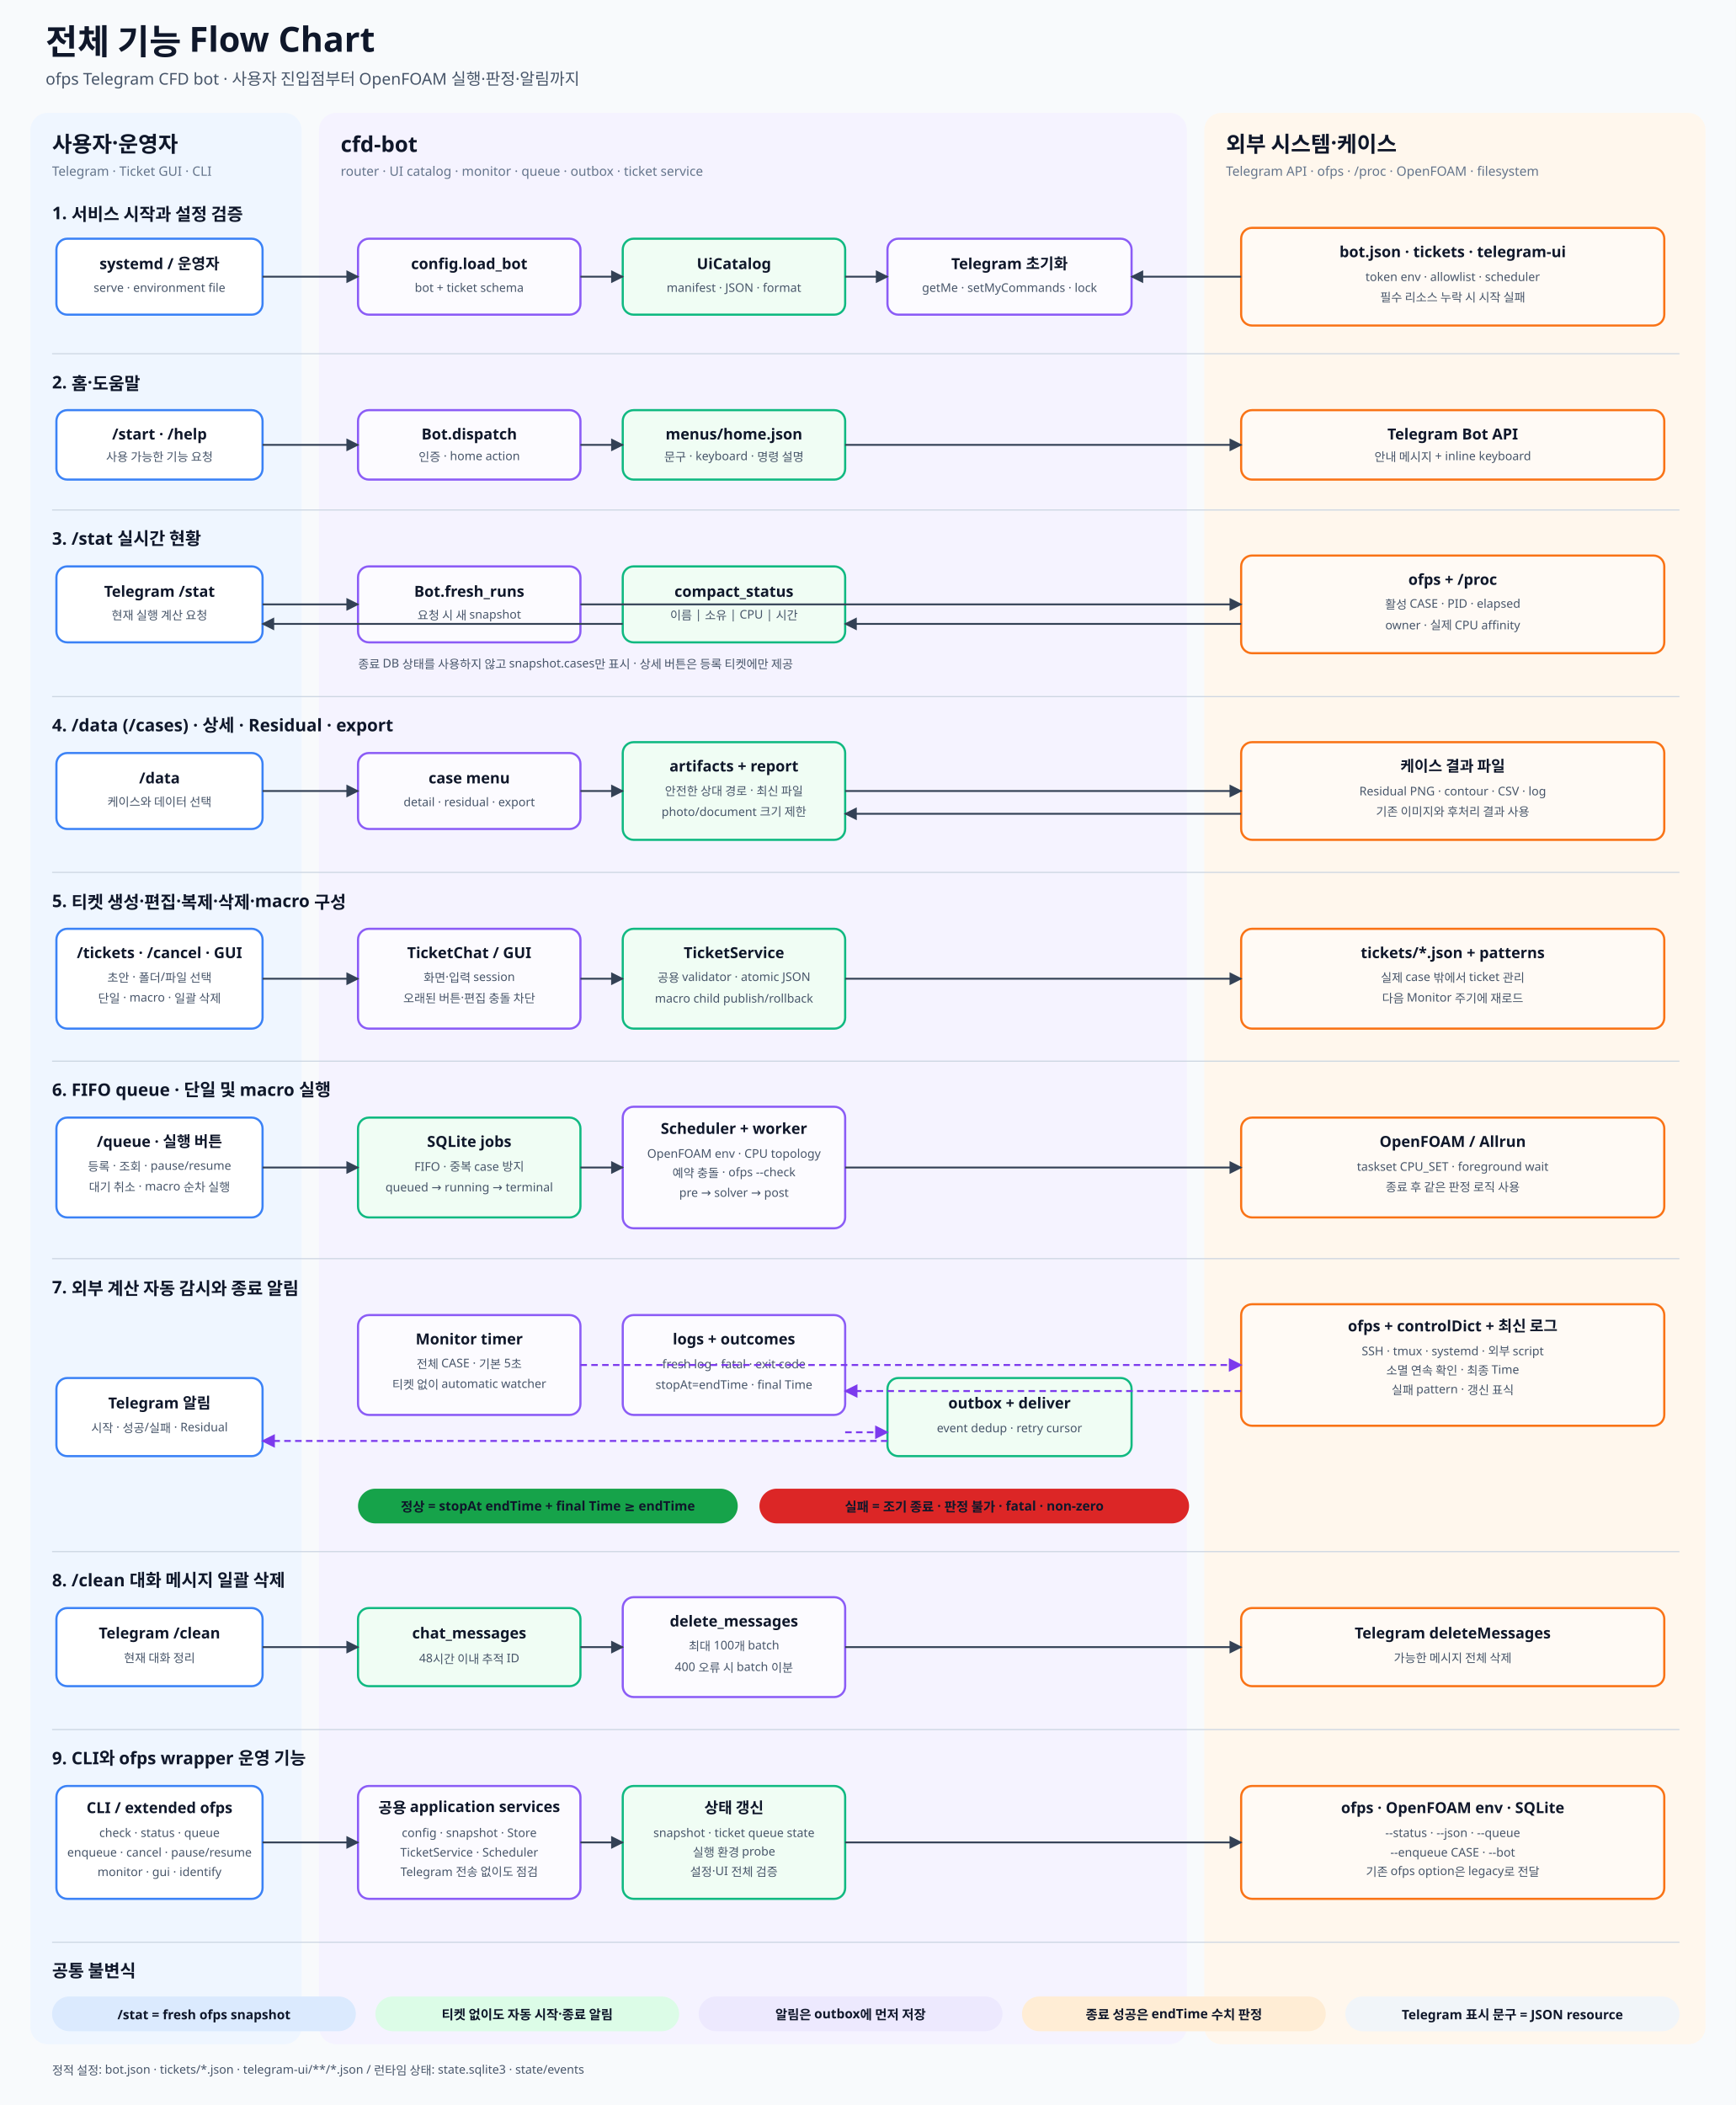
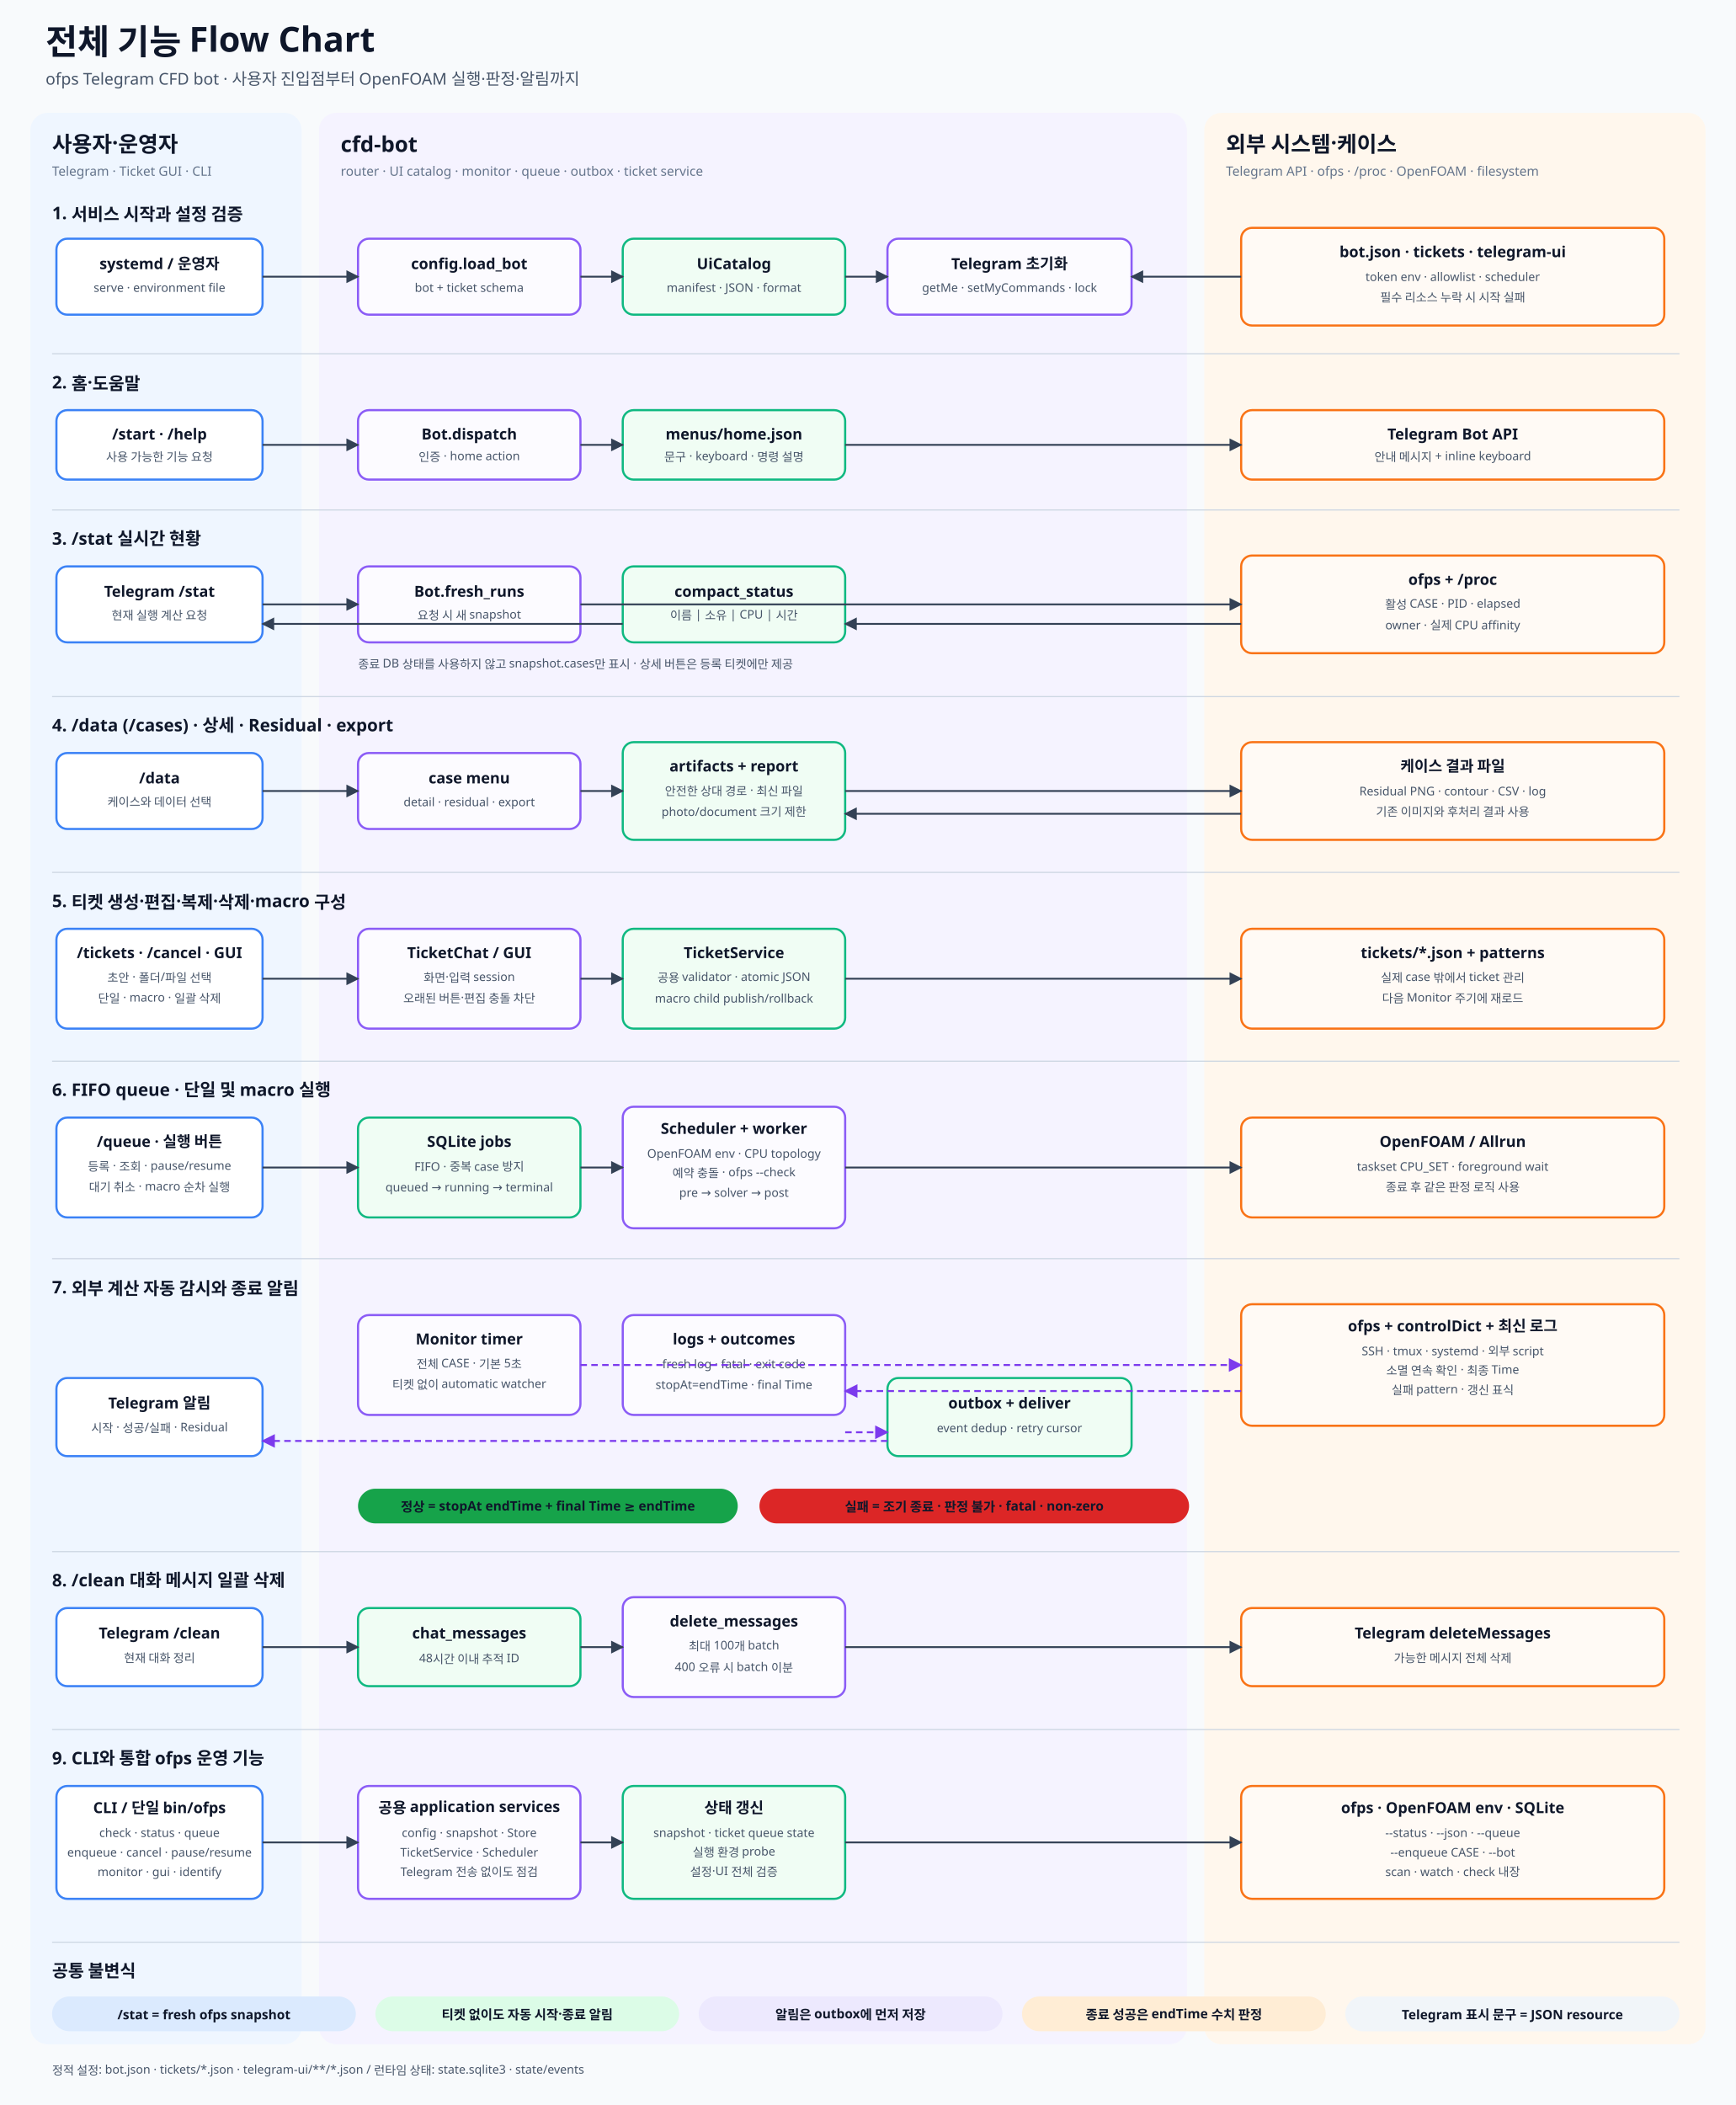
<svg xmlns="http://www.w3.org/2000/svg" width="1600" height="1940" viewBox="0 0 1600 1940" role="img" aria-labelledby="title desc">
  <defs>
    <marker id="arrow" viewBox="0 0 10 10" refX="9" refY="5" markerWidth="7" markerHeight="7" orient="auto-start-reverse">
      <path d="M0 0L10 5L0 10Z" fill="#334155" />
    </marker>
    <marker id="purple" viewBox="0 0 10 10" refX="9" refY="5" markerWidth="7" markerHeight="7" orient="auto-start-reverse">
      <path d="M0 0L10 5L0 10Z" fill="#7c3aed" />
    </marker>
    <filter id="shadow" x="-10%" y="-20%" width="120%" height="150%">
      <feDropShadow dx="0" dy="2" stdDeviation="3" flood-color="#0f172a" flood-opacity="0.1" />
    </filter>
    <style>
      text { font-family: "Noto Sans KR", "Apple SD Gothic Neo", "Malgun Gothic", sans-serif; fill: #0f172a; }
      .title { font-size: 32px; font-weight: 700; }
      .subtitle { font-size: 15px; fill: #475569; }
      .lane-title { font-size: 20px; font-weight: 700; }
      .lane-sub { font-size: 12px; fill: #64748b; }
      .flow-title { font-size: 16px; font-weight: 700; }
      .card-title { font-size: 14px; font-weight: 700; text-anchor: middle; }
      .card-sub { font-size: 11px; fill: #475569; text-anchor: middle; }
      .small { font-size: 11px; fill: #475569; }
      .badge { font-size: 12px; font-weight: 700; text-anchor: middle; }
      .card { stroke-width: 2; rx: 10; }
      .user { fill: #ffffff; stroke: #3b82f6; }
      .bot { fill: #fcfbff; stroke: #8b5cf6; }
      .state { fill: #f0fdf4; stroke: #10b981; }
      .external { fill: #fffaf5; stroke: #f97316; }
      .store { fill: #ffffff; stroke: #64748b; }
      .arrow { fill: none; stroke: #334155; stroke-width: 1.7; marker-end: url(#arrow); }
      .flow { fill: none; stroke: #7c3aed; stroke-width: 1.8; stroke-dasharray: 6 4; marker-end: url(#purple); }
      .rule { stroke: #cbd5e1; stroke-width: 1; }
    </style>
  </defs>
  <rect width="1600" height="1940" fill="#f8fafc" />
  <text class="title" x="42" y="50">전체 기능 Flow Chart</text>
  <text class="subtitle" x="42" y="78">ofps Telegram CFD bot · 사용자 진입점부터 OpenFOAM 실행·판정·알림까지</text>
  <rect x="28" y="104" width="250" height="1780" rx="16" fill="#eff6ff" />
  <rect x="294" y="104" width="800" height="1780" rx="16" fill="#f5f3ff" />
  <rect x="1110" y="104" width="462" height="1780" rx="16" fill="#fff7ed" />
  <text class="lane-title" x="48" y="140">사용자·운영자</text>
  <text class="lane-sub" x="48" y="162">Telegram · Ticket GUI · CLI</text>
  <text class="lane-title" x="314" y="140">cfd-bot</text>
  <text class="lane-sub" x="314" y="162">router · UI catalog · monitor · queue · outbox · ticket service</text>
  <text class="lane-title" x="1130" y="140">외부 시스템·케이스</text>
  <text class="lane-sub" x="1130" y="162">Telegram API · ofps · /proc · OpenFOAM · filesystem</text>
  <text class="flow-title" x="48" y="202">1. 서비스 시작과 설정 검증</text>
  <g transform="translate(52 220)">
    <rect rx="10" class="card user" width="190" height="70" />
    <text class="card-title" x="95" y="28">systemd / 운영자</text>
    <text class="card-sub" x="95" y="49">serve · environment file</text>
  </g>
  <g transform="translate(330 220)">
    <rect rx="10" class="card bot" width="205" height="70" />
    <text class="card-title" x="102.5" y="28">config.load_bot</text>
    <text class="card-sub" x="102.5" y="49">bot + ticket schema</text>
  </g>
  <g transform="translate(574 220)">
    <rect rx="10" class="card state" width="205" height="70" />
    <text class="card-title" x="102.5" y="28">UiCatalog</text>
    <text class="card-sub" x="102.5" y="49">manifest · JSON · format</text>
  </g>
  <g transform="translate(818 220)">
    <rect rx="10" class="card bot" width="225" height="70" />
    <text class="card-title" x="112.5" y="28">Telegram 초기화</text>
    <text class="card-sub" x="112.5" y="49">getMe · setMyCommands · lock</text>
  </g>
  <g transform="translate(1144 210)">
    <rect rx="10" class="card external" width="390" height="90" />
    <text class="card-title" x="195" y="27">bot.json · tickets · telegram-ui</text>
    <text class="card-sub" x="195" y="49">token env · allowlist · scheduler</text>
    <text class="card-sub" x="195" y="68">필수 리소스 누락 시 시작 실패</text>
  </g>
  <path class="arrow" d="M242 255H330" />
  <path class="arrow" d="M535 255H574" />
  <path class="arrow" d="M779 255H818" />
  <path class="arrow" d="M1144 255H1043" />
  <line class="rule" x1="48" y1="326" x2="1548" y2="326" />
  <text class="flow-title" x="48" y="358">2. 홈·도움말</text>
  <g transform="translate(52 378)">
    <rect rx="10" class="card user" width="190" height="64" />
    <text class="card-title" x="95" y="27">/start · /help</text>
    <text class="card-sub" x="95" y="47">사용 가능한 기능 요청</text>
  </g>
  <g transform="translate(330 378)">
    <rect rx="10" class="card bot" width="205" height="64" />
    <text class="card-title" x="102.5" y="27">Bot.dispatch</text>
    <text class="card-sub" x="102.5" y="47">인증 · home action</text>
  </g>
  <g transform="translate(574 378)">
    <rect rx="10" class="card state" width="205" height="64" />
    <text class="card-title" x="102.5" y="27">menus/home.json</text>
    <text class="card-sub" x="102.5" y="47">문구 · keyboard · 명령 설명</text>
  </g>
  <g transform="translate(1144 378)">
    <rect rx="10" class="card external" width="390" height="64" />
    <text class="card-title" x="195" y="27">Telegram Bot API</text>
    <text class="card-sub" x="195" y="47">안내 메시지 + inline keyboard</text>
  </g>
  <path class="arrow" d="M242 410H330" />
  <path class="arrow" d="M535 410H574" />
  <path class="arrow" d="M779 410H1144" />
  <line class="rule" x1="48" y1="470" x2="1548" y2="470" />
  <text class="flow-title" x="48" y="502">3. /stat 실시간 현황</text>
  <g transform="translate(52 522)">
    <rect rx="10" class="card user" width="190" height="70" />
    <text class="card-title" x="95" y="28">Telegram /stat</text>
    <text class="card-sub" x="95" y="49">현재 실행 계산 요청</text>
  </g>
  <g transform="translate(330 522)">
    <rect rx="10" class="card bot" width="205" height="70" />
    <text class="card-title" x="102.5" y="28">Bot.fresh_runs</text>
    <text class="card-sub" x="102.5" y="49">요청 시 새 snapshot</text>
  </g>
  <g transform="translate(574 522)">
    <rect rx="10" class="card state" width="205" height="70" />
    <text class="card-title" x="102.5" y="28">compact_status</text>
    <text class="card-sub" x="102.5" y="49">이름 | 소유 | CPU | 시간</text>
  </g>
  <g transform="translate(1144 512)">
    <rect rx="10" class="card external" width="390" height="90" />
    <text class="card-title" x="195" y="27">ofps + /proc</text>
    <text class="card-sub" x="195" y="49">활성 CASE · PID · elapsed</text>
    <text class="card-sub" x="195" y="68">owner · 실제 CPU affinity</text>
  </g>
  <path class="arrow" d="M242 557H330" />
  <path class="arrow" d="M535 557H1144" />
  <path class="arrow" d="M1144 575H779" />
  <path class="arrow" d="M574 575H242" />
  <text class="small" x="330" y="616">종료 DB 상태를 사용하지 않고 snapshot.cases만 표시 · 상세 버튼은 등록 티켓에만 제공</text>
  <line class="rule" x1="48" y1="642" x2="1548" y2="642" />
  <text class="flow-title" x="48" y="674">4. /data (/cases) · 상세 · Residual · export</text>
  <g transform="translate(52 694)">
    <rect rx="10" class="card user" width="190" height="70" />
    <text class="card-title" x="95" y="28">/data</text>
    <text class="card-sub" x="95" y="49">케이스와 데이터 선택</text>
  </g>
  <g transform="translate(330 694)">
    <rect rx="10" class="card bot" width="205" height="70" />
    <text class="card-title" x="102.5" y="28">case menu</text>
    <text class="card-sub" x="102.5" y="49">detail · residual · export</text>
  </g>
  <g transform="translate(574 684)">
    <rect rx="10" class="card state" width="205" height="90" />
    <text class="card-title" x="102.5" y="27">artifacts + report</text>
    <text class="card-sub" x="102.5" y="49">안전한 상대 경로 · 최신 파일</text>
    <text class="card-sub" x="102.5" y="68">photo/document 크기 제한</text>
  </g>
  <g transform="translate(1144 684)">
    <rect rx="10" class="card external" width="390" height="90" />
    <text class="card-title" x="195" y="27">케이스 결과 파일</text>
    <text class="card-sub" x="195" y="49">Residual PNG · contour · CSV · log</text>
    <text class="card-sub" x="195" y="68">기존 이미지와 후처리 결과 사용</text>
  </g>
  <path class="arrow" d="M242 729H330" />
  <path class="arrow" d="M535 729H574" />
  <path class="arrow" d="M779 729H1144" />
  <path class="arrow" d="M1144 750H779" />
  <line class="rule" x1="48" y1="804" x2="1548" y2="804" />
  <text class="flow-title" x="48" y="836">5. 티켓 생성·편집·복제·삭제·macro 구성</text>
  <g transform="translate(52 856)">
    <rect rx="10" class="card user" width="190" height="92" />
    <text class="card-title" x="95" y="27">/tickets · /cancel · GUI</text>
    <text class="card-sub" x="95" y="49">초안 · 폴더/파일 선택</text>
    <text class="card-sub" x="95" y="68">단일 · macro · 일괄 삭제</text>
  </g>
  <g transform="translate(330 856)">
    <rect rx="10" class="card bot" width="205" height="92" />
    <text class="card-title" x="102.5" y="27">TicketChat / GUI</text>
    <text class="card-sub" x="102.5" y="49">화면·입력 session</text>
    <text class="card-sub" x="102.5" y="68">오래된 버튼·편집 충돌 차단</text>
  </g>
  <g transform="translate(574 856)">
    <rect rx="10" class="card state" width="205" height="92" />
    <text class="card-title" x="102.5" y="27">TicketService</text>
    <text class="card-sub" x="102.5" y="49">공용 validator · atomic JSON</text>
    <text class="card-sub" x="102.5" y="68">macro child publish/rollback</text>
  </g>
  <g transform="translate(1144 856)">
    <rect rx="10" class="card external" width="390" height="92" />
    <text class="card-title" x="195" y="27">tickets/*.json + patterns</text>
    <text class="card-sub" x="195" y="49">실제 case 밖에서 ticket 관리</text>
    <text class="card-sub" x="195" y="68">다음 Monitor 주기에 재로드</text>
  </g>
  <path class="arrow" d="M242 902H330" />
  <path class="arrow" d="M535 902H574" />
  <path class="arrow" d="M779 902H1144" />
  <line class="rule" x1="48" y1="978" x2="1548" y2="978" />
  <text class="flow-title" x="48" y="1010">6. FIFO queue · 단일 및 macro 실행</text>
  <g transform="translate(52 1030)">
    <rect rx="10" class="card user" width="190" height="92" />
    <text class="card-title" x="95" y="27">/queue · 실행 버튼</text>
    <text class="card-sub" x="95" y="49">등록 · 조회 · pause/resume</text>
    <text class="card-sub" x="95" y="68">대기 취소 · macro 순차 실행</text>
  </g>
  <g transform="translate(330 1030)">
    <rect rx="10" class="card state" width="205" height="92" />
    <text class="card-title" x="102.5" y="27">SQLite jobs</text>
    <text class="card-sub" x="102.5" y="49">FIFO · 중복 case 방지</text>
    <text class="card-sub" x="102.5" y="68">queued → running → terminal</text>
  </g>
  <g transform="translate(574 1020)">
    <rect rx="10" class="card bot" width="205" height="112" />
    <text class="card-title" x="102.5" y="25">Scheduler + worker</text>
    <text class="card-sub" x="102.5" y="47">OpenFOAM env · CPU topology</text>
    <text class="card-sub" x="102.5" y="65">예약 충돌 · ofps --check</text>
    <text class="card-sub" x="102.5" y="83">pre → solver → post</text>
  </g>
  <g transform="translate(1144 1030)">
    <rect rx="10" class="card external" width="390" height="92" />
    <text class="card-title" x="195" y="27">OpenFOAM / Allrun</text>
    <text class="card-sub" x="195" y="49">taskset CPU_SET · foreground wait</text>
    <text class="card-sub" x="195" y="68">종료 후 같은 판정 로직 사용</text>
  </g>
  <path class="arrow" d="M242 1076H330" />
  <path class="arrow" d="M535 1076H574" />
  <path class="arrow" d="M779 1076H1144" />
  <line class="rule" x1="48" y1="1160" x2="1548" y2="1160" />
  <text class="flow-title" x="48" y="1192">7. 외부 계산 자동 감시와 종료 알림</text>
  <g transform="translate(52 1270)">
    <rect rx="10" class="card user" width="190" height="72" />
    <text class="card-title" x="95" y="28">Telegram 알림</text>
    <text class="card-sub" x="95" y="50">시작 · 성공/실패 · Residual</text>
  </g>
  <g transform="translate(330 1212)">
    <rect rx="10" class="card bot" width="205" height="92" />
    <text class="card-title" x="102.5" y="27">Monitor timer</text>
    <text class="card-sub" x="102.5" y="49">전체 CASE · 기본 5초</text>
    <text class="card-sub" x="102.5" y="68">티켓 없이 automatic watcher</text>
  </g>
  <g transform="translate(574 1212)">
    <rect rx="10" class="card bot" width="205" height="92" />
    <text class="card-title" x="102.5" y="27">logs + outcomes</text>
    <text class="card-sub" x="102.5" y="49">fresh log · fatal · exit code</text>
    <text class="card-sub" x="102.5" y="68">stopAt=endTime · final Time</text>
  </g>
  <g transform="translate(818 1270)">
    <rect rx="10" class="card state" width="225" height="72" />
    <text class="card-title" x="112.5" y="28">outbox + deliver</text>
    <text class="card-sub" x="112.5" y="50">event dedup · retry cursor</text>
  </g>
  <g transform="translate(1144 1202)">
    <rect rx="10" class="card external" width="390" height="112" />
    <text class="card-title" x="195" y="25">ofps + controlDict + 최신 로그</text>
    <text class="card-sub" x="195" y="47">SSH · tmux · systemd · 외부 script</text>
    <text class="card-sub" x="195" y="65">소멸 연속 확인 · 최종 Time</text>
    <text class="card-sub" x="195" y="83">실패 pattern · 갱신 표식</text>
  </g>
  <path class="flow" d="M535 1258H1144" />
  <path class="flow" d="M1144 1282H779" />
  <path class="flow" d="M779 1320H818" />
  <path class="flow" d="M818 1328H242" />
  <rect x="330" y="1372" width="350" height="32" rx="16" fill="#16a34a" />
  <text class="badge" x="505" y="1393">정상 = stopAt endTime + final Time ≥ endTime</text>
  <rect x="700" y="1372" width="396" height="32" rx="16" fill="#dc2626" />
  <text class="badge" x="898" y="1393">실패 = 조기 종료 · 판정 불가 · fatal · non-zero</text>
  <line class="rule" x1="48" y1="1430" x2="1548" y2="1430" />
  <text class="flow-title" x="48" y="1462">8. /clean 대화 메시지 일괄 삭제</text>
  <g transform="translate(52 1482)">
    <rect rx="10" class="card user" width="190" height="72" />
    <text class="card-title" x="95" y="28">Telegram /clean</text>
    <text class="card-sub" x="95" y="50">현재 대화 정리</text>
  </g>
  <g transform="translate(330 1482)">
    <rect rx="10" class="card state" width="205" height="72" />
    <text class="card-title" x="102.5" y="28">chat_messages</text>
    <text class="card-sub" x="102.5" y="50">48시간 이내 추적 ID</text>
  </g>
  <g transform="translate(574 1472)">
    <rect rx="10" class="card bot" width="205" height="92" />
    <text class="card-title" x="102.5" y="27">delete_messages</text>
    <text class="card-sub" x="102.5" y="49">최대 100개 batch</text>
    <text class="card-sub" x="102.5" y="68">400 오류 시 batch 이분</text>
  </g>
  <g transform="translate(1144 1482)">
    <rect rx="10" class="card external" width="390" height="72" />
    <text class="card-title" x="195" y="28">Telegram deleteMessages</text>
    <text class="card-sub" x="195" y="50">가능한 메시지 전체 삭제</text>
  </g>
  <path class="arrow" d="M242 1518H330" />
  <path class="arrow" d="M535 1518H574" />
  <path class="arrow" d="M779 1518H1144" />
  <line class="rule" x1="48" y1="1594" x2="1548" y2="1594" />
-   <text class="flow-title" x="48" y="1626">9. CLI와 ofps wrapper 운영 기능</text>
+   <text class="flow-title" x="48" y="1626">9. CLI와 통합 ofps 운영 기능</text>
  <g transform="translate(52 1646)">
    <rect rx="10" class="card user" width="190" height="104" />
-     <text class="card-title" x="95" y="25">CLI / extended ofps</text>
+     <text class="card-title" x="95" y="25">CLI / 단일 bin/ofps</text>
    <text class="card-sub" x="95" y="47">check · status · queue</text>
    <text class="card-sub" x="95" y="65">enqueue · cancel · pause/resume</text>
    <text class="card-sub" x="95" y="83">monitor · gui · identify</text>
  </g>
  <g transform="translate(330 1646)">
    <rect rx="10" class="card bot" width="205" height="104" />
    <text class="card-title" x="102.5" y="25">공용 application services</text>
    <text class="card-sub" x="102.5" y="47">config · snapshot · Store</text>
    <text class="card-sub" x="102.5" y="65">TicketService · Scheduler</text>
    <text class="card-sub" x="102.5" y="83">Telegram 전송 없이도 점검</text>
  </g>
  <g transform="translate(574 1646)">
    <rect rx="10" class="card state" width="205" height="104" />
    <text class="card-title" x="102.5" y="25">상태 갱신</text>
    <text class="card-sub" x="102.5" y="47">snapshot · ticket queue state</text>
    <text class="card-sub" x="102.5" y="65">실행 환경 probe</text>
    <text class="card-sub" x="102.5" y="83">설정·UI 전체 검증</text>
  </g>
  <g transform="translate(1144 1646)">
    <rect rx="10" class="card external" width="390" height="104" />
    <text class="card-title" x="195" y="25">ofps · OpenFOAM env · SQLite</text>
    <text class="card-sub" x="195" y="47">--status · --json · --queue</text>
    <text class="card-sub" x="195" y="65">--enqueue CASE · --bot</text>
-     <text class="card-sub" x="195" y="83">기존 ofps option은 legacy로 전달</text>
+     <text class="card-sub" x="195" y="83">scan · watch · check 내장</text>
  </g>
  <path class="arrow" d="M242 1698H330" />
  <path class="arrow" d="M535 1698H574" />
  <path class="arrow" d="M779 1698H1144" />
  <line class="rule" x1="48" y1="1790" x2="1548" y2="1790" />
  <text class="flow-title" x="48" y="1822">공통 불변식</text>
  <rect x="48" y="1840" width="280" height="32" rx="16" fill="#dbeafe" />
  <text class="badge" x="188" y="1861" fill="#1d4ed8">/stat = fresh ofps snapshot</text>
  <rect x="346" y="1840" width="280" height="32" rx="16" fill="#dcfce7" />
  <text class="badge" x="486" y="1861" fill="#15803d">티켓 없이도 자동 시작·종료 알림</text>
  <rect x="644" y="1840" width="280" height="32" rx="16" fill="#ede9fe" />
  <text class="badge" x="784" y="1861" fill="#6d28d9">알림은 outbox에 먼저 저장</text>
  <rect x="942" y="1840" width="280" height="32" rx="16" fill="#ffedd5" />
  <text class="badge" x="1082" y="1861" fill="#c2410c">종료 성공은 endTime 수치 판정</text>
  <rect x="1240" y="1840" width="308" height="32" rx="16" fill="#f1f5f9" />
  <text class="badge" x="1394" y="1861" fill="#334155">Telegram 표시 문구 = JSON resource</text>
  <text class="small" x="48" y="1912">정적 설정: bot.json · tickets/*.json · telegram-ui/**/*.json / 런타임 상태: state.sqlite3 · state/events</text>
</svg>
